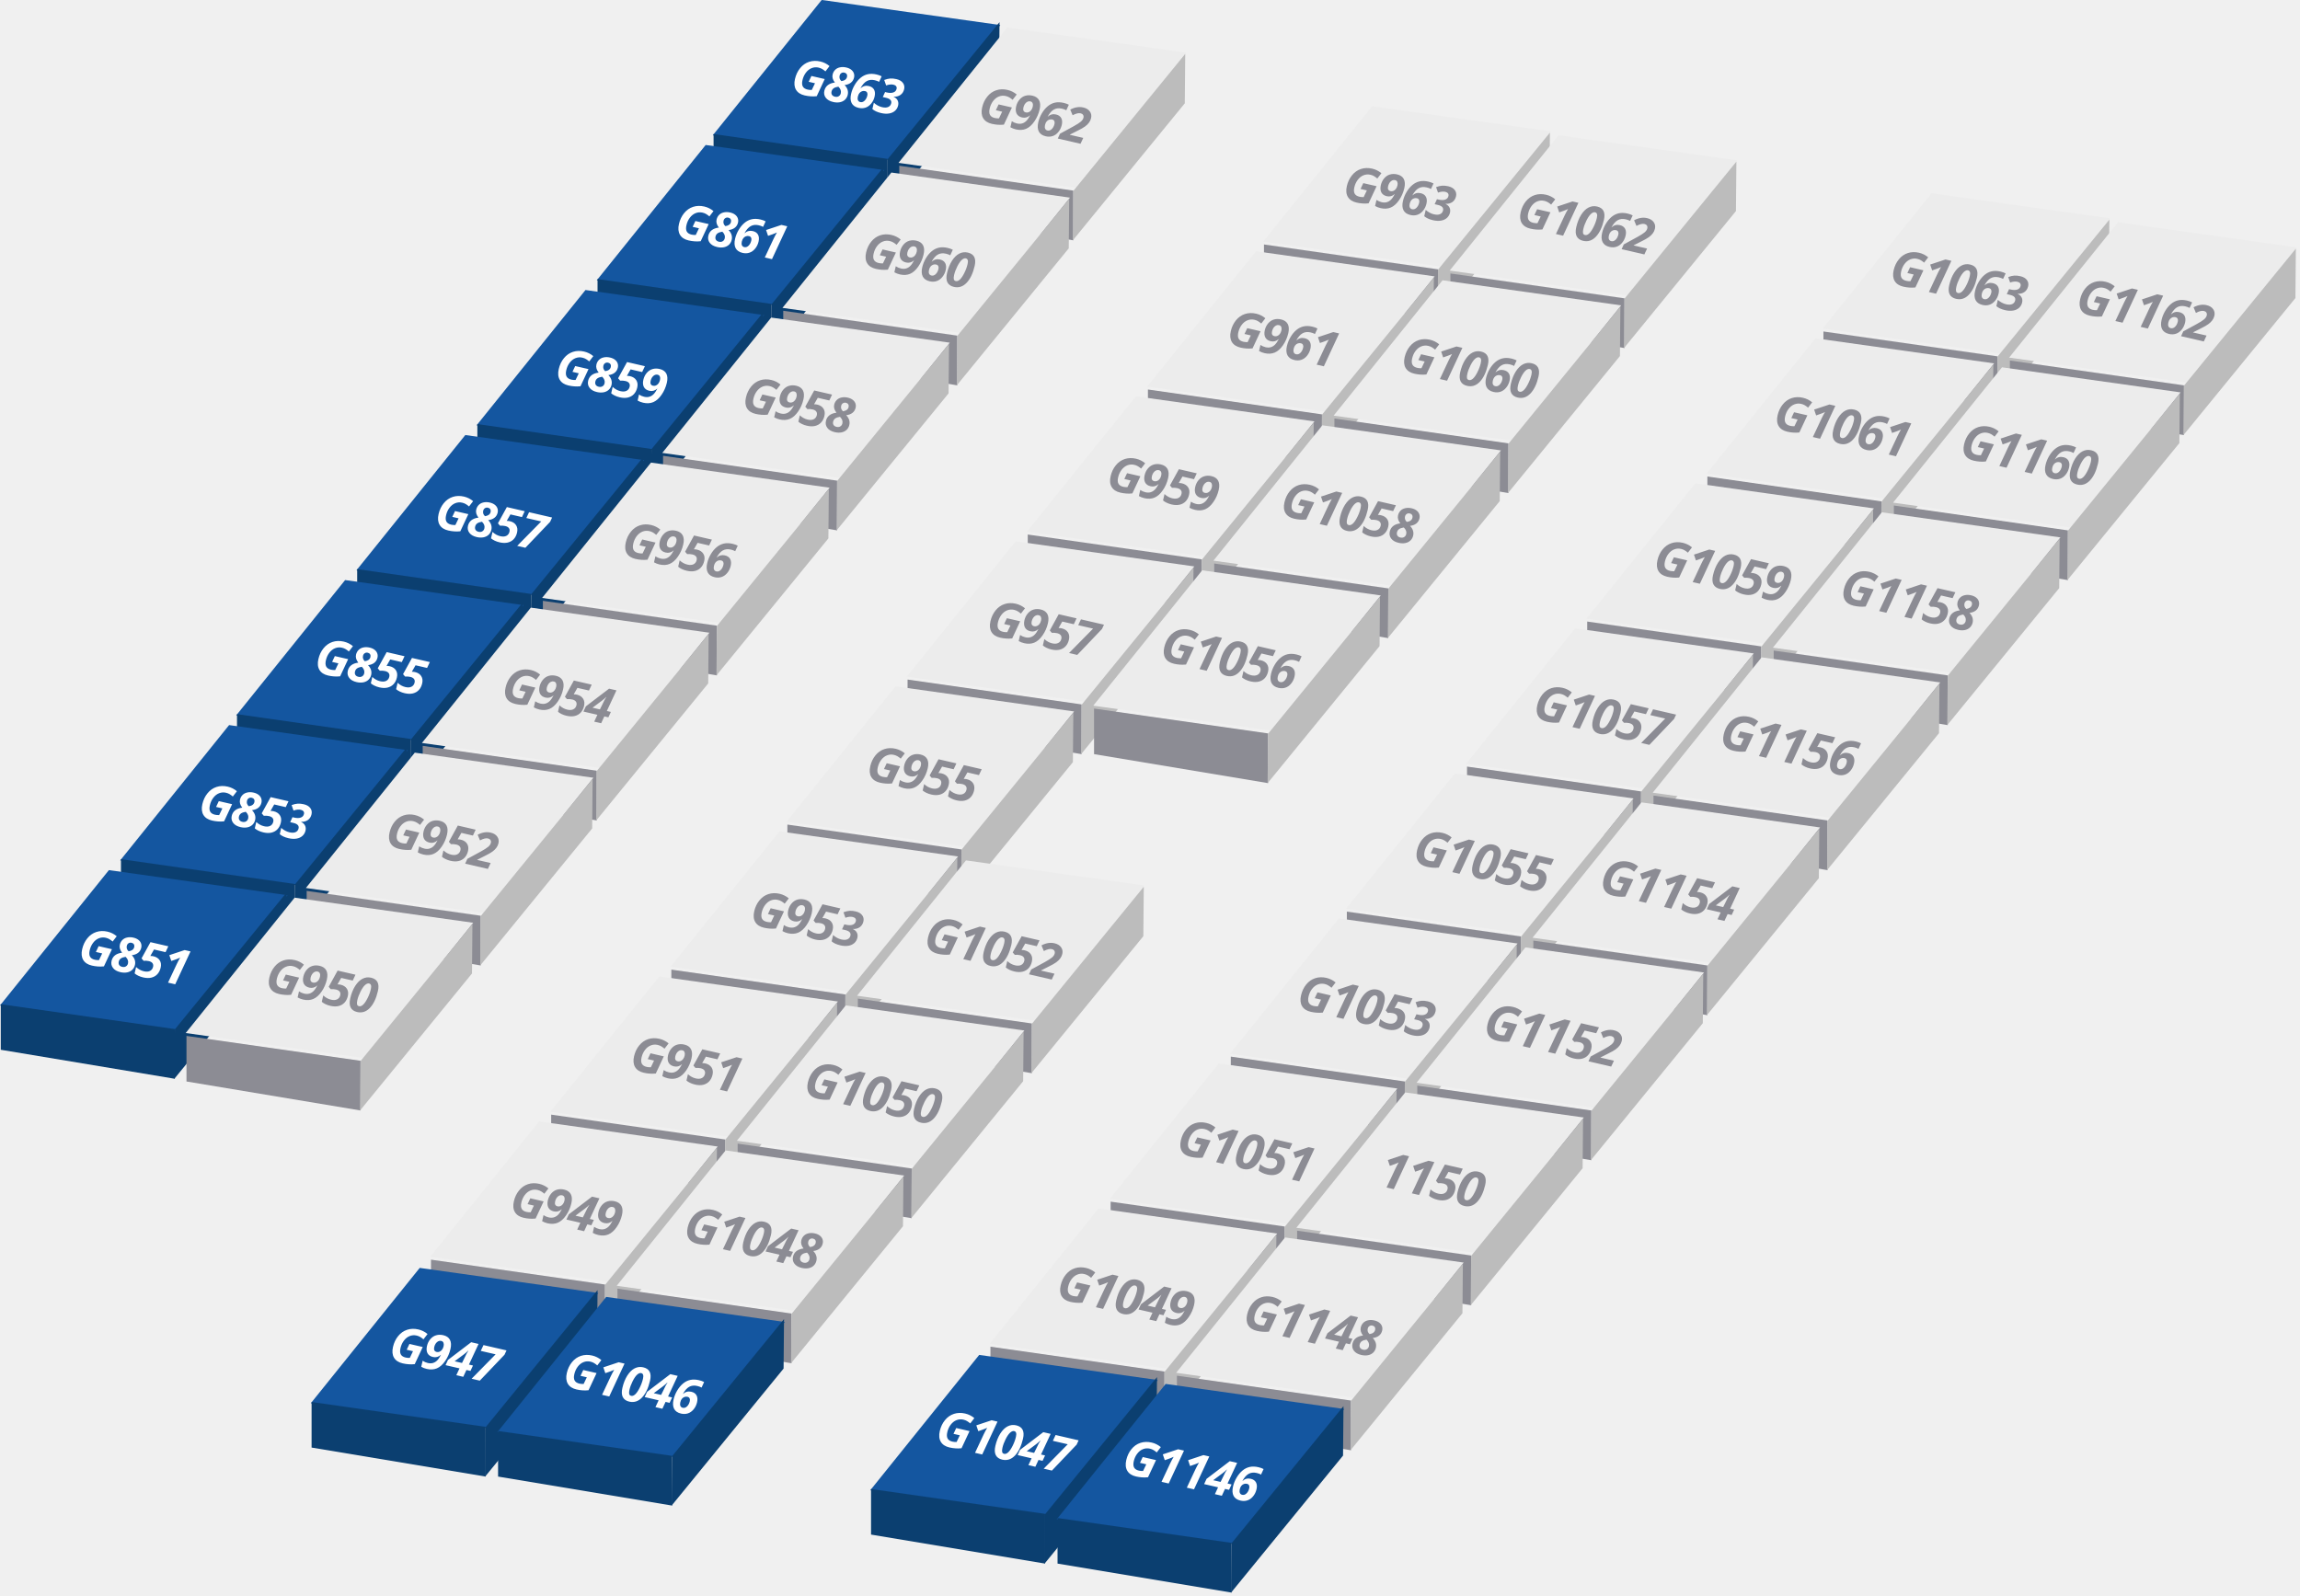
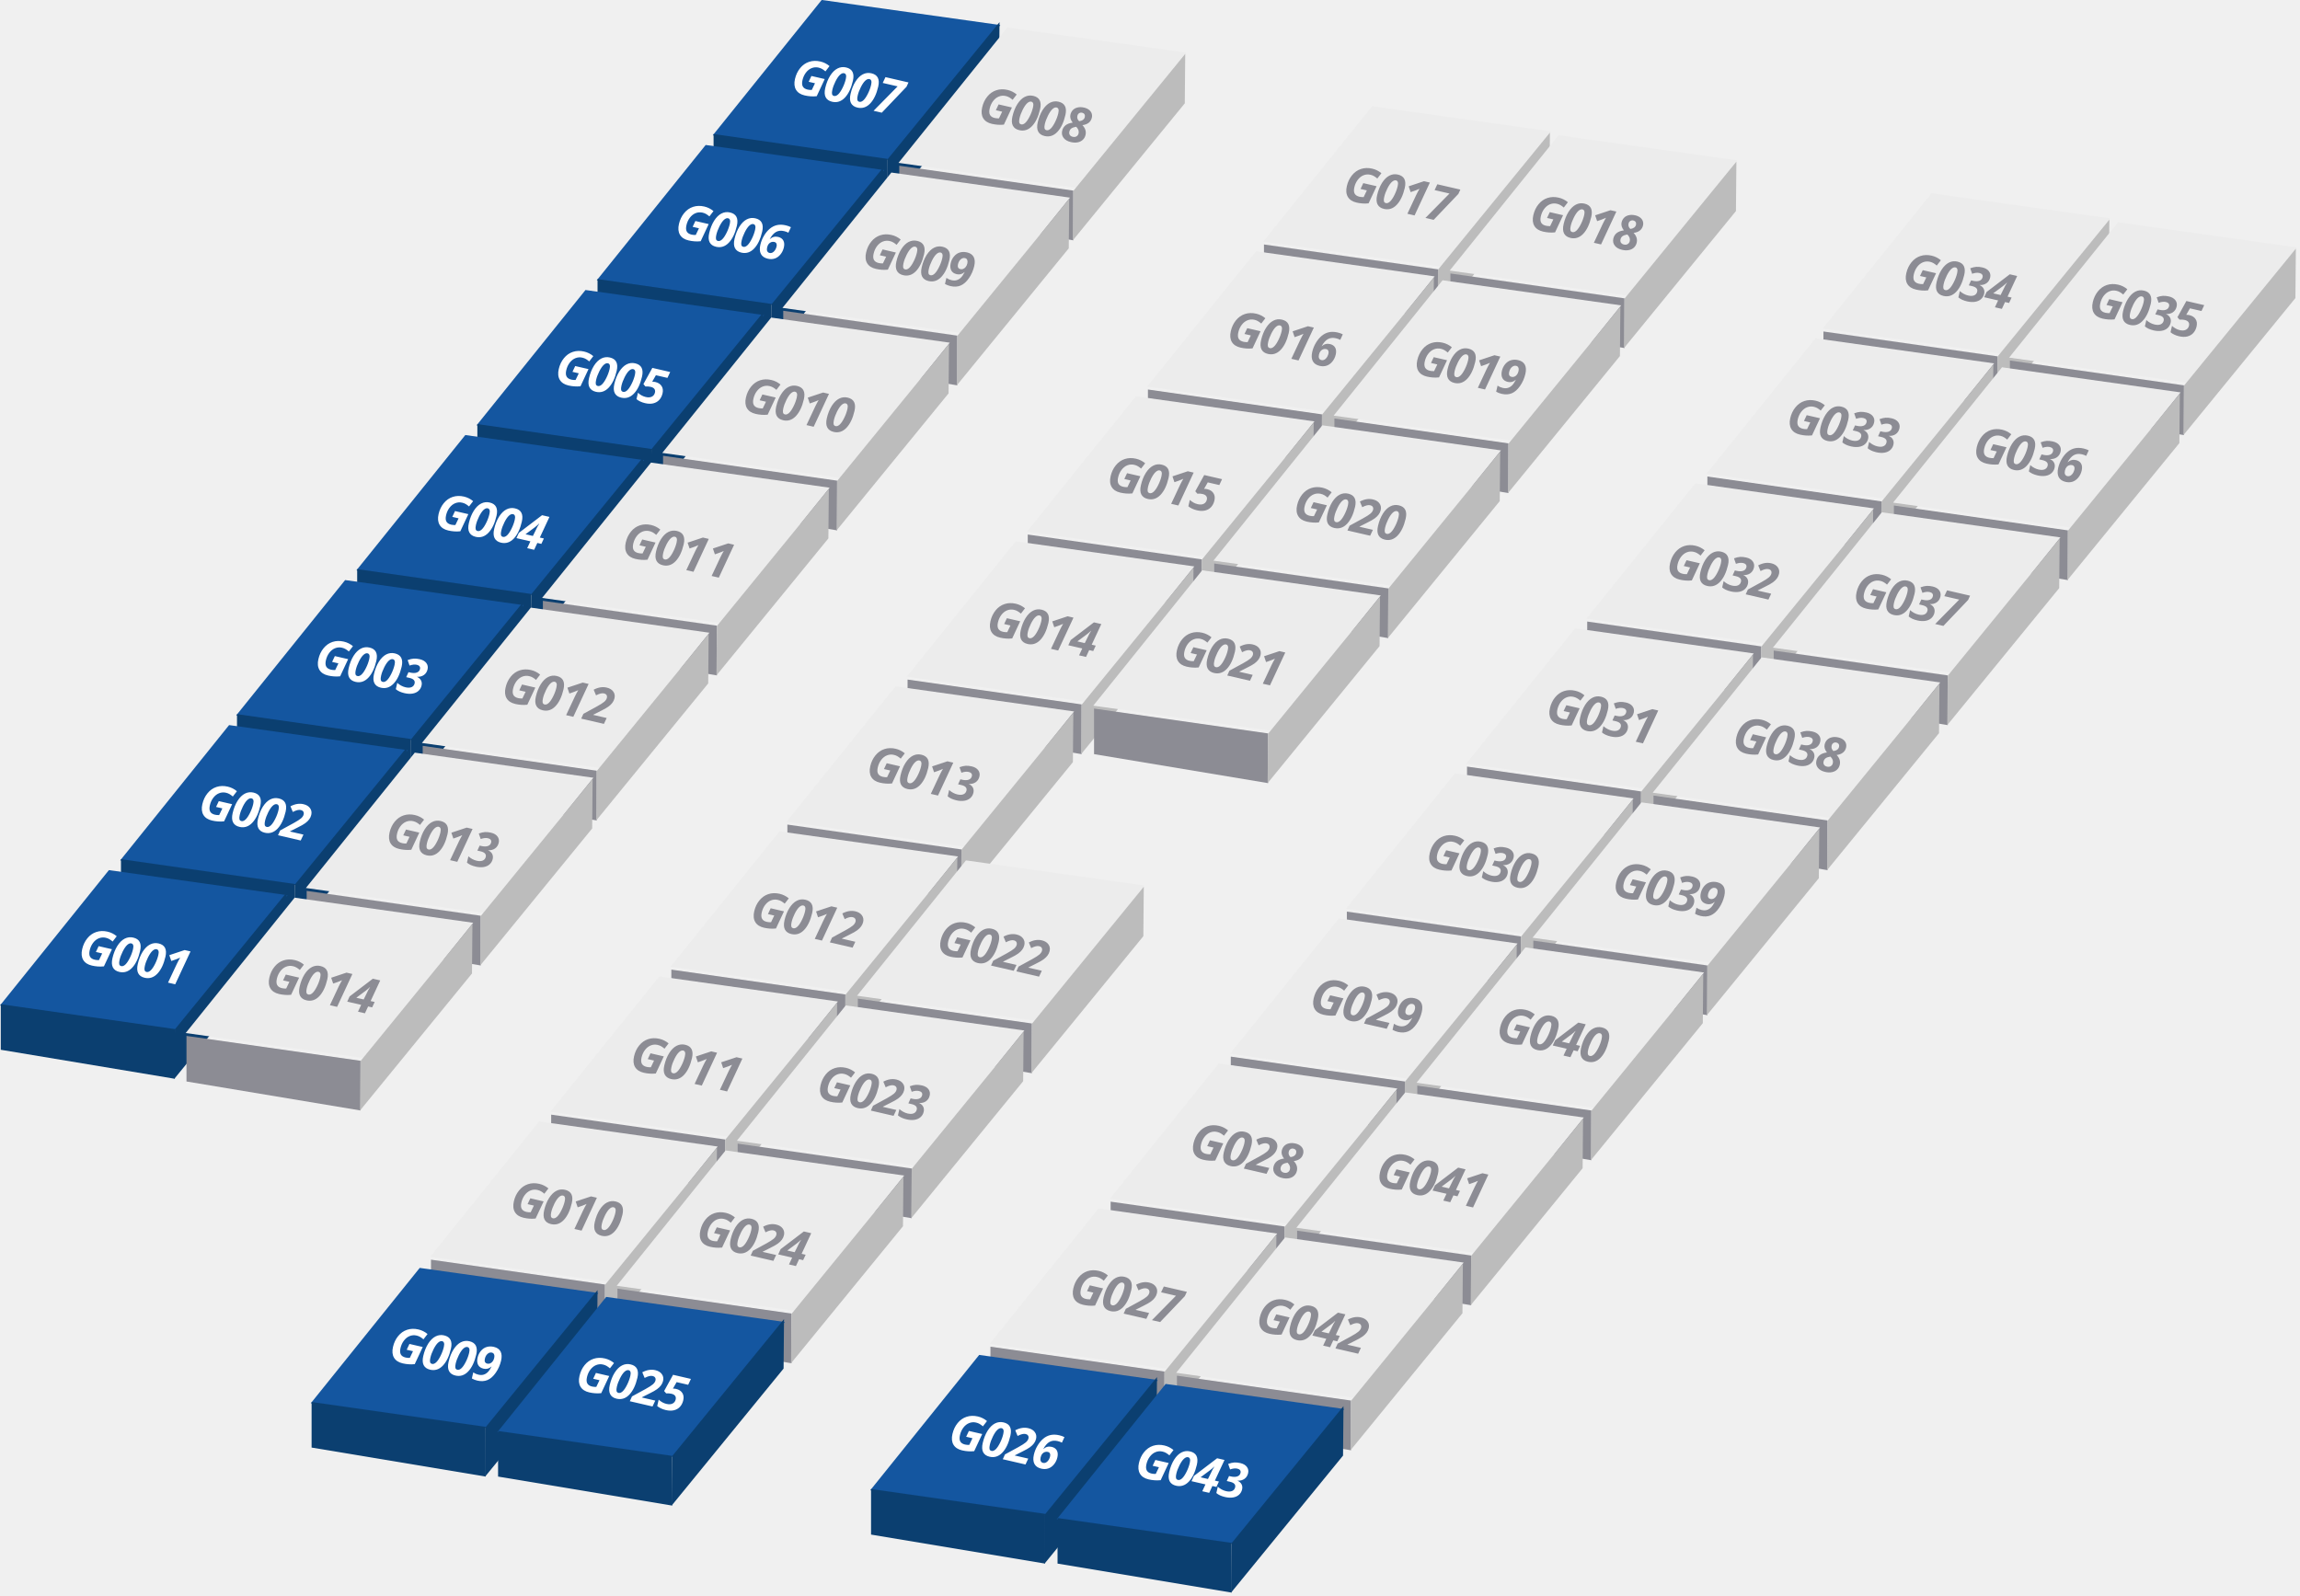
<svg xmlns="http://www.w3.org/2000/svg" width="555" height="385" viewBox="0 0 555 385">
  <g fill="none" fill-rule="evenodd" transform="translate(-5 -1)">
    <g transform="translate(172)">
      <polygon fill="#1456A0" points="28.667 2.348 72.189 2.348 50.711 38.348 7.189 38.348" transform="rotate(8 39.689 20.348)" />
      <polygon fill="#0B3F70" points="47.189 39.348 47.189 51.348 5.189 44.348 5.189 33.348" />
      <polygon fill="#0B3F70" points="74.189 6.348 74.083 18.283 47.068 51.348 47.189 39.422" />
      <text fill="#FFF" font-family="OpenSans-BoldItalic, Open Sans" font-size="12" font-style="italic" font-weight="bold" letter-spacing="-.343" transform="rotate(13 37.332 22.14)">
-         <tspan x="23.964" y="26.139">G863</tspan>
+         <tspan x="23.964" y="26.139">G007</tspan>
      </text>
    </g>
    <g transform="translate(144 35)">
      <polygon fill="#1456A0" points="28.667 2.348 72.189 2.348 50.711 38.348 7.189 38.348" transform="rotate(8 39.689 20.348)" />
      <polygon fill="#0B3F70" points="47.189 39.348 47.189 51.348 5.189 44.348 5.189 33.348" />
      <polygon fill="#0B3F70" points="74.189 6.348 74.083 18.283 47.068 51.348 47.189 39.422" />
      <text fill="#FFF" font-family="OpenSans-BoldItalic, Open Sans" font-size="12" font-style="italic" font-weight="bold" letter-spacing="-.343" transform="rotate(13 37.332 22.14)">
-         <tspan x="23.964" y="26.139">G861</tspan>
+         <tspan x="23.964" y="26.139">G006</tspan>
      </text>
    </g>
    <g transform="translate(115 70)">
      <polygon fill="#1456A0" points="28.667 2.348 72.189 2.348 50.711 38.348 7.189 38.348" transform="rotate(8 39.689 20.348)" />
      <polygon fill="#0B3F70" points="47.189 39.348 47.189 51.348 5.189 44.348 5.189 33.348" />
      <polygon fill="#0B3F70" points="74.189 6.348 74.083 18.283 47.068 51.348 47.189 39.422" />
      <text fill="#FFF" font-family="OpenSans-BoldItalic, Open Sans" font-size="12" font-style="italic" font-weight="bold" letter-spacing="-.343" transform="rotate(13 37.332 22.14)">
-         <tspan x="23.964" y="26.139">G859</tspan>
+         <tspan x="23.964" y="26.139">G005</tspan>
      </text>
    </g>
    <g transform="translate(86 105)">
      <polygon fill="#1456A0" points="28.667 2.348 72.189 2.348 50.711 38.348 7.189 38.348" transform="rotate(8 39.689 20.348)" />
      <polygon fill="#0B3F70" points="47.189 39.348 47.189 51.348 5.189 44.348 5.189 33.348" />
      <polygon fill="#0B3F70" points="74.189 6.348 74.083 18.283 47.068 51.348 47.189 39.422" />
      <text fill="#FFF" font-family="OpenSans-BoldItalic, Open Sans" font-size="12" font-style="italic" font-weight="bold" letter-spacing="-.343" transform="rotate(13 37.332 22.14)">
-         <tspan x="23.964" y="26.139">G857</tspan>
+         <tspan x="23.964" y="26.139">G004</tspan>
      </text>
    </g>
    <g transform="translate(57 140)">
      <polygon fill="#1456A0" points="28.667 2.348 72.189 2.348 50.711 38.348 7.189 38.348" transform="rotate(8 39.689 20.348)" />
      <polygon fill="#0B3F70" points="47.189 39.348 47.189 51.348 5.189 44.348 5.189 33.348" />
      <polygon fill="#0B3F70" points="74.189 6.348 74.083 18.283 47.068 51.348 47.189 39.422" />
      <text fill="#FFF" font-family="OpenSans-BoldItalic, Open Sans" font-size="12" font-style="italic" font-weight="bold" letter-spacing="-.343" transform="rotate(13 37.332 22.14)">
-         <tspan x="23.964" y="26.139">G855</tspan>
+         <tspan x="23.964" y="26.139">G003</tspan>
      </text>
    </g>
    <g transform="translate(29 175)">
      <polygon fill="#1456A0" points="28.667 2.348 72.189 2.348 50.711 38.348 7.189 38.348" transform="rotate(8 39.689 20.348)" />
      <polygon fill="#0B3F70" points="47.189 39.348 47.189 51.348 5.189 44.348 5.189 33.348" />
      <polygon fill="#0B3F70" points="74.189 6.348 74.083 18.283 47.068 51.348 47.189 39.422" />
      <text fill="#FFF" font-family="OpenSans-BoldItalic, Open Sans" font-size="12" font-style="italic" font-weight="bold" letter-spacing="-.343" transform="rotate(13 37.332 22.14)">
-         <tspan x="23.964" y="26.139">G853</tspan>
+         <tspan x="23.964" y="26.139">G002</tspan>
      </text>
    </g>
    <g transform="translate(0 210)">
      <polygon fill="#1456A0" points="28.667 2.348 72.189 2.348 50.711 38.348 7.189 38.348" transform="rotate(8 39.689 20.348)" />
      <polygon fill="#0B3F70" points="47.189 39.348 47.189 51.348 5.189 44.348 5.189 33.348" />
      <polygon fill="#0B3F70" points="74.189 6.348 74.083 18.283 47.068 51.348 47.189 39.422" />
      <text fill="#FFF" font-family="OpenSans-BoldItalic, Open Sans" font-size="12" font-style="italic" font-weight="bold" letter-spacing="-.343" transform="rotate(13 37.332 22.14)">
-         <tspan x="23.964" y="26.139">G851</tspan>
+         <tspan x="23.964" y="26.139">G001</tspan>
      </text>
    </g>
    <g transform="translate(45 7)">
      <g transform="translate(172)">
        <polygon fill="#ECECEC" points="28.478 2 72 2 50.522 38 7 38" transform="rotate(8 39.5 20)" />
        <polygon fill="#8C8C94" points="47 40 47 52 5 45 5 34" />
        <polygon fill="#BCBCBC" points="74 7 73.894 18.935 46.88 52 47 40.074" />
        <text fill="#8C8C94" font-family="OpenSans-BoldItalic, Open Sans" font-size="12" font-style="italic" font-weight="bold" letter-spacing="-.343" transform="rotate(13 37.5 22)">
-           <tspan x="24.132" y="26">G962</tspan>
+           <tspan x="24.132" y="26">G008</tspan>
        </text>
      </g>
      <g transform="translate(144 35)">
        <polygon fill="#ECECEC" points="28.478 2 72 2 50.522 38 7 38" transform="rotate(8 39.5 20)" />
        <polygon fill="#8C8C94" points="47 40 47 52 5 45 5 34" />
        <polygon fill="#BCBCBC" points="74 7 73.894 18.935 46.88 52 47 40.074" />
        <text fill="#8C8C94" font-family="OpenSans-BoldItalic, Open Sans" font-size="12" font-style="italic" font-weight="bold" letter-spacing="-.343" transform="rotate(13 37.5 22)">
-           <tspan x="24.132" y="26">G960</tspan>
+           <tspan x="24.132" y="26">G009</tspan>
        </text>
      </g>
      <g transform="translate(115 70)">
        <polygon fill="#ECECEC" points="28.478 2 72 2 50.522 38 7 38" transform="rotate(8 39.5 20)" />
        <polygon fill="#8C8C94" points="47 40 47 52 5 45 5 34" />
        <polygon fill="#BCBCBC" points="74 7 73.894 18.935 46.88 52 47 40.074" />
        <text fill="#8C8C94" font-family="OpenSans-BoldItalic, Open Sans" font-size="12" font-style="italic" font-weight="bold" letter-spacing="-.343" transform="rotate(13 37.5 22)">
-           <tspan x="24.132" y="26">G958</tspan>
+           <tspan x="24.132" y="26">G010</tspan>
        </text>
      </g>
      <g transform="translate(86 105)">
        <polygon fill="#ECECEC" points="28.478 2 72 2 50.522 38 7 38" transform="rotate(8 39.5 20)" />
        <polygon fill="#8C8C94" points="47 40 47 52 5 45 5 34" />
        <polygon fill="#BCBCBC" points="74 7 73.894 18.935 46.88 52 47 40.074" />
        <text fill="#8C8C94" font-family="OpenSans-BoldItalic, Open Sans" font-size="12" font-style="italic" font-weight="bold" letter-spacing="-.343" transform="rotate(13 37.5 22)">
-           <tspan x="24.132" y="26">G956</tspan>
+           <tspan x="24.132" y="26">G011</tspan>
        </text>
      </g>
      <g transform="translate(57 140)">
        <polygon fill="#ECECEC" points="28.478 2 72 2 50.522 38 7 38" transform="rotate(8 39.5 20)" />
        <polygon fill="#8C8C94" points="47 40 47 52 5 45 5 34" />
        <polygon fill="#BCBCBC" points="74 7 73.894 18.935 46.88 52 47 40.074" />
        <text fill="#8C8C94" font-family="OpenSans-BoldItalic, Open Sans" font-size="12" font-style="italic" font-weight="bold" letter-spacing="-.343" transform="rotate(13 37.5 22)">
-           <tspan x="24.132" y="26">G954</tspan>
+           <tspan x="24.132" y="26">G012</tspan>
        </text>
      </g>
      <g transform="translate(29 175)">
        <polygon fill="#ECECEC" points="28.478 2 72 2 50.522 38 7 38" transform="rotate(8 39.5 20)" />
        <polygon fill="#8C8C94" points="47 40 47 52 5 45 5 34" />
        <polygon fill="#BCBCBC" points="74 7 73.894 18.935 46.88 52 47 40.074" />
        <text fill="#8C8C94" font-family="OpenSans-BoldItalic, Open Sans" font-size="12" font-style="italic" font-weight="bold" letter-spacing="-.343" transform="rotate(13 37.5 22)">
-           <tspan x="24.132" y="26">G952</tspan>
+           <tspan x="24.132" y="26">G013</tspan>
        </text>
      </g>
      <g transform="translate(0 210)">
        <polygon fill="#ECECEC" points="28.478 2 72 2 50.522 38 7 38" transform="rotate(8 39.5 20)" />
        <polygon fill="#8C8C94" points="47 40 47 52 5 45 5 34" />
        <polygon fill="#BCBCBC" points="74 7 73.894 18.935 46.88 52 47 40.074" />
        <text fill="#8C8C94" font-family="OpenSans-BoldItalic, Open Sans" font-size="12" font-style="italic" font-weight="bold" letter-spacing="-.343" transform="rotate(13 37.5 22)">
-           <tspan x="24.132" y="26">G950</tspan>
+           <tspan x="24.132" y="26">G014</tspan>
        </text>
      </g>
    </g>
    <g transform="translate(75 26)">
      <g transform="translate(230)">
        <polygon fill="#ECECEC" points="28.478 2 72 2 50.522 38 7 38" transform="rotate(8 39.5 20)" />
        <polygon fill="#8C8C94" points="47 40 47 52 5 45 5 34" />
        <polygon fill="#BCBCBC" points="74 7 73.894 18.935 46.88 52 47 40.074" />
        <text fill="#8C8C94" font-family="OpenSans-BoldItalic, Open Sans" font-size="12" font-style="italic" font-weight="bold" letter-spacing="-.343" transform="rotate(13 37.5 22)">
-           <tspan x="24.132" y="26">G963</tspan>
+           <tspan x="24.132" y="26">G017</tspan>
        </text>
      </g>
      <g transform="translate(202 35)">
        <polygon fill="#ECECEC" points="28.478 2 72 2 50.522 38 7 38" transform="rotate(8 39.5 20)" />
        <polygon fill="#8C8C94" points="47 40 47 52 5 45 5 34" />
        <polygon fill="#BCBCBC" points="74 7 73.894 18.935 46.88 52 47 40.074" />
        <text fill="#8C8C94" font-family="OpenSans-BoldItalic, Open Sans" font-size="12" font-style="italic" font-weight="bold" letter-spacing="-.343" transform="rotate(13 37.5 22)">
-           <tspan x="24.132" y="26">G961</tspan>
+           <tspan x="24.132" y="26">G016</tspan>
        </text>
      </g>
      <g transform="translate(173 70)">
        <polygon fill="#ECECEC" points="28.478 2 72 2 50.522 38 7 38" transform="rotate(8 39.5 20)" />
        <polygon fill="#8C8C94" points="47 40 47 52 5 45 5 34" />
        <polygon fill="#BCBCBC" points="74 7 73.894 18.935 46.88 52 47 40.074" />
        <text fill="#8C8C94" font-family="OpenSans-BoldItalic, Open Sans" font-size="12" font-style="italic" font-weight="bold" letter-spacing="-.343" transform="rotate(13 37.5 22)">
-           <tspan x="24.132" y="26">G959</tspan>
+           <tspan x="24.132" y="26">G015</tspan>
        </text>
      </g>
      <g transform="translate(144 105)">
        <polygon fill="#ECECEC" points="28.478 2 72 2 50.522 38 7 38" transform="rotate(8 39.5 20)" />
        <polygon fill="#8C8C94" points="47 40 47 52 5 45 5 34" />
        <polygon fill="#BCBCBC" points="74 7 73.894 18.935 46.88 52 47 40.074" />
        <text fill="#8C8C94" font-family="OpenSans-BoldItalic, Open Sans" font-size="12" font-style="italic" font-weight="bold" letter-spacing="-.343" transform="rotate(13 37.5 22)">
-           <tspan x="24.132" y="26">G957</tspan>
+           <tspan x="24.132" y="26">G014</tspan>
        </text>
      </g>
      <g transform="translate(115 140)">
        <polygon fill="#ECECEC" points="28.478 2 72 2 50.522 38 7 38" transform="rotate(8 39.5 20)" />
        <polygon fill="#8C8C94" points="47 40 47 52 5 45 5 34" />
        <polygon fill="#BCBCBC" points="74 7 73.894 18.935 46.88 52 47 40.074" />
        <text fill="#8C8C94" font-family="OpenSans-BoldItalic, Open Sans" font-size="12" font-style="italic" font-weight="bold" letter-spacing="-.343" transform="rotate(13 37.5 22)">
-           <tspan x="24.132" y="26">G955</tspan>
+           <tspan x="24.132" y="26">G013</tspan>
        </text>
      </g>
      <g transform="translate(87 175)">
        <polygon fill="#ECECEC" points="28.478 2 72 2 50.522 38 7 38" transform="rotate(8 39.5 20)" />
        <polygon fill="#8C8C94" points="47 40 47 52 5 45 5 34" />
        <polygon fill="#BCBCBC" points="74 7 73.894 18.935 46.88 52 47 40.074" />
        <text fill="#8C8C94" font-family="OpenSans-BoldItalic, Open Sans" font-size="12" font-style="italic" font-weight="bold" letter-spacing="-.343" transform="rotate(13 37.5 22)">
-           <tspan x="24.132" y="26">G953</tspan>
+           <tspan x="24.132" y="26">G012</tspan>
        </text>
      </g>
      <g transform="translate(58 210)">
        <polygon fill="#ECECEC" points="28.478 2 72 2 50.522 38 7 38" transform="rotate(8 39.5 20)" />
        <polygon fill="#8C8C94" points="47 40 47 52 5 45 5 34" />
        <polygon fill="#BCBCBC" points="74 7 73.894 18.935 46.88 52 47 40.074" />
        <text fill="#8C8C94" font-family="OpenSans-BoldItalic, Open Sans" font-size="12" font-style="italic" font-weight="bold" letter-spacing="-.343" transform="rotate(13 37.5 22)">
-           <tspan x="24.132" y="26">G951</tspan>
+           <tspan x="24.132" y="26">G011</tspan>
        </text>
      </g>
      <g transform="translate(29 245)">
        <polygon fill="#ECECEC" points="28.478 2 72 2 50.522 38 7 38" transform="rotate(8 39.5 20)" />
        <polygon fill="#8C8C94" points="47 40 47 52 5 45 5 34" />
        <polygon fill="#BCBCBC" points="74 7 73.894 18.935 46.88 52 47 40.074" />
        <text fill="#8C8C94" font-family="OpenSans-BoldItalic, Open Sans" font-size="12" font-style="italic" font-weight="bold" letter-spacing="-.343" transform="rotate(13 37.5 22)">
-           <tspan x="24.132" y="26">G949</tspan>
+           <tspan x="24.132" y="26">G010</tspan>
        </text>
      </g>
      <g transform="translate(0 280)">
        <polygon fill="#1456A0" points="28.667 2.348 72.189 2.348 50.711 38.348 7.189 38.348" transform="rotate(8 39.689 20.348)" />
        <polygon fill="#0B3F70" points="47.189 39.348 47.189 51.348 5.189 44.348 5.189 33.348" />
        <polygon fill="#0B3F70" points="74.189 6.348 74.083 18.283 47.068 51.348 47.189 39.422" />
        <text fill="#FFF" font-family="OpenSans-BoldItalic, Open Sans" font-size="12" font-style="italic" font-weight="bold" letter-spacing="-.343" transform="rotate(13 37.332 22.14)">
-           <tspan x="23.964" y="26.139">G947</tspan>
+           <tspan x="23.964" y="26.139">G009</tspan>
        </text>
      </g>
    </g>
    <g transform="translate(120 33)">
      <g transform="translate(230)">
        <polygon fill="#ECECEC" points="28.478 2 72 2 50.522 38 7 38" transform="rotate(8 39.5 20)" />
        <polygon fill="#8C8C94" points="47 40 47 52 5 45 5 34" />
        <polygon fill="#BCBCBC" points="74 7 73.894 18.935 46.88 52 47 40.074" />
        <text fill="#8C8C94" font-family="OpenSans-BoldItalic, Open Sans" font-size="12" font-style="italic" font-weight="bold" letter-spacing="-.343" transform="rotate(13 37.5 22)">
-           <tspan x="20.999" y="26">G1062</tspan>
+           <tspan x="24.132" y="26">G018</tspan>
        </text>
      </g>
      <g transform="translate(202 35)">
        <polygon fill="#ECECEC" points="28.478 2 72 2 50.522 38 7 38" transform="rotate(8 39.5 20)" />
        <polygon fill="#8C8C94" points="47 40 47 52 5 45 5 34" />
        <polygon fill="#BCBCBC" points="74 7 73.894 18.935 46.88 52 47 40.074" />
        <text fill="#8C8C94" font-family="OpenSans-BoldItalic, Open Sans" font-size="12" font-style="italic" font-weight="bold" letter-spacing="-.343" transform="rotate(13 37.5 22)">
-           <tspan x="20.999" y="26">G1060</tspan>
+           <tspan x="24.132" y="26">G019</tspan>
        </text>
      </g>
      <g transform="translate(173 70)">
        <polygon fill="#ECECEC" points="28.478 2 72 2 50.522 38 7 38" transform="rotate(8 39.5 20)" />
        <polygon fill="#8C8C94" points="47 40 47 52 5 45 5 34" />
        <polygon fill="#BCBCBC" points="74 7 73.894 18.935 46.88 52 47 40.074" />
        <text fill="#8C8C94" font-family="OpenSans-BoldItalic, Open Sans" font-size="12" font-style="italic" font-weight="bold" letter-spacing="-.343" transform="rotate(13 37.5 22)">
-           <tspan x="20.999" y="26">G1058</tspan>
+           <tspan x="24.132" y="26">G020</tspan>
        </text>
      </g>
      <g transform="translate(144 105)">
        <polygon fill="#ECECEC" points="28.478 2 72 2 50.522 38 7 38" transform="rotate(8 39.5 20)" />
        <polygon fill="#8C8C94" points="47 40 47 52 5 45 5 34" />
        <polygon fill="#BCBCBC" points="74 7 73.894 18.935 46.88 52 47 40.074" />
        <text fill="#8C8C94" font-family="OpenSans-BoldItalic, Open Sans" font-size="12" font-style="italic" font-weight="bold" letter-spacing="-.343" transform="rotate(13 37.5 22)">
-           <tspan x="20.999" y="26">G1056</tspan>
+           <tspan x="24.132" y="26">G021</tspan>
        </text>
      </g>
      <g transform="translate(87 175)">
        <polygon fill="#ECECEC" points="28.478 2 72 2 50.522 38 7 38" transform="rotate(8 39.5 20)" />
        <polygon fill="#8C8C94" points="47 40 47 52 5 45 5 34" />
        <polygon fill="#BCBCBC" points="74 7 73.894 18.935 46.88 52 47 40.074" />
        <text fill="#8C8C94" font-family="OpenSans-BoldItalic, Open Sans" font-size="12" font-style="italic" font-weight="bold" letter-spacing="-.343" transform="rotate(13 37.5 22)">
-           <tspan x="20.999" y="26">G1052</tspan>
+           <tspan x="24.132" y="26">G022</tspan>
        </text>
      </g>
      <g transform="translate(58 210)">
        <polygon fill="#ECECEC" points="28.478 2 72 2 50.522 38 7 38" transform="rotate(8 39.5 20)" />
        <polygon fill="#8C8C94" points="47 40 47 52 5 45 5 34" />
        <polygon fill="#BCBCBC" points="74 7 73.894 18.935 46.88 52 47 40.074" />
        <text fill="#8C8C94" font-family="OpenSans-BoldItalic, Open Sans" font-size="12" font-style="italic" font-weight="bold" letter-spacing="-.343" transform="rotate(13 37.5 22)">
-           <tspan x="20.999" y="26">G1050</tspan>
+           <tspan x="24.132" y="26">G023</tspan>
        </text>
      </g>
      <g transform="translate(29 245)">
        <polygon fill="#ECECEC" points="28.478 2 72 2 50.522 38 7 38" transform="rotate(8 39.5 20)" />
        <polygon fill="#8C8C94" points="47 40 47 52 5 45 5 34" />
        <polygon fill="#BCBCBC" points="74 7 73.894 18.935 46.88 52 47 40.074" />
        <text fill="#8C8C94" font-family="OpenSans-BoldItalic, Open Sans" font-size="12" font-style="italic" font-weight="bold" letter-spacing="-.343" transform="rotate(13 37.5 22)">
-           <tspan x="20.999" y="26">G1048</tspan>
+           <tspan x="24.132" y="26">G024</tspan>
        </text>
      </g>
      <g transform="translate(0 280)">
        <polygon fill="#1456A0" points="28.667 2.348 72.189 2.348 50.711 38.348 7.189 38.348" transform="rotate(8 39.689 20.348)" />
        <polygon fill="#0B3F70" points="47.189 39.348 47.189 51.348 5.189 44.348 5.189 33.348" />
        <polygon fill="#0B3F70" points="74.189 6.348 74.083 18.283 47.068 51.348 47.189 39.422" />
        <text fill="#FFF" font-family="OpenSans-BoldItalic, Open Sans" font-size="12" font-style="italic" font-weight="bold" letter-spacing="-.343" transform="rotate(13 37.332 22.14)">
-           <tspan x="20.83" y="26.139">G1046</tspan>
+           <tspan x="23.964" y="26.139">G025</tspan>
        </text>
      </g>
    </g>
    <g transform="translate(210 47)">
      <g transform="translate(230)">
        <polygon fill="#ECECEC" points="28.478 2 72 2 50.522 38 7 38" transform="rotate(8 39.5 20)" />
        <polygon fill="#8C8C94" points="47 40 47 52 5 45 5 34" />
        <polygon fill="#BCBCBC" points="74 7 73.894 18.935 46.88 52 47 40.074" />
        <text fill="#8C8C94" font-family="OpenSans-BoldItalic, Open Sans" font-size="12" font-style="italic" font-weight="bold" letter-spacing="-.343" transform="rotate(13 37.5 22)">
-           <tspan x="20.999" y="26">G1063</tspan>
+           <tspan x="24.132" y="26">G034</tspan>
        </text>
      </g>
      <g transform="translate(202 35)">
        <polygon fill="#ECECEC" points="28.478 2 72 2 50.522 38 7 38" transform="rotate(8 39.5 20)" />
        <polygon fill="#8C8C94" points="47 40 47 52 5 45 5 34" />
        <polygon fill="#BCBCBC" points="74 7 73.894 18.935 46.88 52 47 40.074" />
        <text fill="#8C8C94" font-family="OpenSans-BoldItalic, Open Sans" font-size="12" font-style="italic" font-weight="bold" letter-spacing="-.343" transform="rotate(13 37.5 22)">
-           <tspan x="20.999" y="26">G1061</tspan>
+           <tspan x="24.132" y="26">G033</tspan>
        </text>
      </g>
      <g transform="translate(173 70)">
        <polygon fill="#ECECEC" points="28.478 2 72 2 50.522 38 7 38" transform="rotate(8 39.5 20)" />
        <polygon fill="#8C8C94" points="47 40 47 52 5 45 5 34" />
        <polygon fill="#BCBCBC" points="74 7 73.894 18.935 46.88 52 47 40.074" />
        <text fill="#8C8C94" font-family="OpenSans-BoldItalic, Open Sans" font-size="12" font-style="italic" font-weight="bold" letter-spacing="-.343" transform="rotate(13 37.5 22)">
-           <tspan x="20.999" y="26">G1059</tspan>
+           <tspan x="24.132" y="26">G032</tspan>
        </text>
      </g>
      <g transform="translate(144 105)">
        <polygon fill="#ECECEC" points="28.478 2 72 2 50.522 38 7 38" transform="rotate(8 39.5 20)" />
        <polygon fill="#8C8C94" points="47 40 47 52 5 45 5 34" />
        <polygon fill="#BCBCBC" points="74 7 73.894 18.935 46.88 52 47 40.074" />
        <text fill="#8C8C94" font-family="OpenSans-BoldItalic, Open Sans" font-size="12" font-style="italic" font-weight="bold" letter-spacing="-.343" transform="rotate(13 37.5 22)">
-           <tspan x="20.999" y="26">G1057</tspan>
+           <tspan x="24.132" y="26">G031</tspan>
        </text>
      </g>
      <g transform="translate(115 140)">
        <polygon fill="#ECECEC" points="28.478 2 72 2 50.522 38 7 38" transform="rotate(8 39.5 20)" />
        <polygon fill="#8C8C94" points="47 40 47 52 5 45 5 34" />
        <polygon fill="#BCBCBC" points="74 7 73.894 18.935 46.88 52 47 40.074" />
        <text fill="#8C8C94" font-family="OpenSans-BoldItalic, Open Sans" font-size="12" font-style="italic" font-weight="bold" letter-spacing="-.343" transform="rotate(13 37.5 22)">
-           <tspan x="20.999" y="26">G1055</tspan>
+           <tspan x="24.132" y="26">G030</tspan>
        </text>
      </g>
      <g transform="translate(87 175)">
        <polygon fill="#ECECEC" points="28.478 2 72 2 50.522 38 7 38" transform="rotate(8 39.5 20)" />
        <polygon fill="#8C8C94" points="47 40 47 52 5 45 5 34" />
        <polygon fill="#BCBCBC" points="74 7 73.894 18.935 46.88 52 47 40.074" />
        <text fill="#8C8C94" font-family="OpenSans-BoldItalic, Open Sans" font-size="12" font-style="italic" font-weight="bold" letter-spacing="-.343" transform="rotate(13 37.5 22)">
-           <tspan x="20.999" y="26">G1053</tspan>
+           <tspan x="24.132" y="26">G029</tspan>
        </text>
      </g>
      <g transform="translate(58 210)">
        <polygon fill="#ECECEC" points="28.478 2 72 2 50.522 38 7 38" transform="rotate(8 39.5 20)" />
        <polygon fill="#8C8C94" points="47 40 47 52 5 45 5 34" />
        <polygon fill="#BCBCBC" points="74 7 73.894 18.935 46.88 52 47 40.074" />
        <text fill="#8C8C94" font-family="OpenSans-BoldItalic, Open Sans" font-size="12" font-style="italic" font-weight="bold" letter-spacing="-.343" transform="rotate(13 37.5 22)">
-           <tspan x="20.999" y="26">G1051</tspan>
+           <tspan x="24.132" y="26">G028</tspan>
        </text>
      </g>
      <g transform="translate(29 245)">
        <polygon fill="#ECECEC" points="28.478 2 72 2 50.522 38 7 38" transform="rotate(8 39.5 20)" />
        <polygon fill="#8C8C94" points="47 40 47 52 5 45 5 34" />
        <polygon fill="#BCBCBC" points="74 7 73.894 18.935 46.88 52 47 40.074" />
        <text fill="#8C8C94" font-family="OpenSans-BoldItalic, Open Sans" font-size="12" font-style="italic" font-weight="bold" letter-spacing="-.343" transform="rotate(13 37.5 22)">
-           <tspan x="20.999" y="26">G1049</tspan>
+           <tspan x="24.132" y="26">G027</tspan>
        </text>
      </g>
      <g transform="translate(0 280)">
        <polygon fill="#1456A0" points="28.667 2.348 72.189 2.348 50.711 38.348 7.189 38.348" transform="rotate(8 39.689 20.348)" />
        <polygon fill="#0B3F70" points="47.189 39.348 47.189 51.348 5.189 44.348 5.189 33.348" />
        <polygon fill="#0B3F70" points="74.189 6.348 74.083 18.283 47.068 51.348 47.189 39.422" />
        <text fill="#FFF" font-family="OpenSans-BoldItalic, Open Sans" font-size="12" font-style="italic" font-weight="bold" letter-spacing="-.343" transform="rotate(13 37.332 22.14)">
-           <tspan x="20.83" y="26.139">G1047</tspan>
+           <tspan x="23.964" y="26.139">G026</tspan>
        </text>
      </g>
    </g>
    <g transform="translate(255 54)">
      <g transform="translate(230)">
        <polygon fill="#ECECEC" points="28.478 2 72 2 50.522 38 7 38" transform="rotate(8 39.5 20)" />
        <polygon fill="#8C8C94" points="47 40 47 52 5 45 5 34" />
        <polygon fill="#BCBCBC" points="74 7 73.894 18.935 46.88 52 47 40.074" />
        <text fill="#8C8C94" font-family="OpenSans-BoldItalic, Open Sans" font-size="12" font-style="italic" font-weight="bold" letter-spacing="-.343" transform="rotate(13 37.5 22)">
-           <tspan x="20.999" y="26">G1162</tspan>
+           <tspan x="24.132" y="26">G035</tspan>
        </text>
      </g>
      <g transform="translate(202 35)">
        <polygon fill="#ECECEC" points="28.478 2 72 2 50.522 38 7 38" transform="rotate(8 39.5 20)" />
        <polygon fill="#8C8C94" points="47 40 47 52 5 45 5 34" />
        <polygon fill="#BCBCBC" points="74 7 73.894 18.935 46.88 52 47 40.074" />
        <text fill="#8C8C94" font-family="OpenSans-BoldItalic, Open Sans" font-size="12" font-style="italic" font-weight="bold" letter-spacing="-.343" transform="rotate(13 37.5 22)">
-           <tspan x="20.999" y="26">G1160</tspan>
+           <tspan x="24.132" y="26">G036</tspan>
        </text>
      </g>
      <g transform="translate(173 70)">
        <polygon fill="#ECECEC" points="28.478 2 72 2 50.522 38 7 38" transform="rotate(8 39.5 20)" />
        <polygon fill="#8C8C94" points="47 40 47 52 5 45 5 34" />
        <polygon fill="#BCBCBC" points="74 7 73.894 18.935 46.88 52 47 40.074" />
        <text fill="#8C8C94" font-family="OpenSans-BoldItalic, Open Sans" font-size="12" font-style="italic" font-weight="bold" letter-spacing="-.343" transform="rotate(13 37.5 22)">
-           <tspan x="20.999" y="26">G1158</tspan>
+           <tspan x="24.132" y="26">G037</tspan>
        </text>
      </g>
      <g transform="translate(144 105)">
        <polygon fill="#ECECEC" points="28.478 2 72 2 50.522 38 7 38" transform="rotate(8 39.5 20)" />
        <polygon fill="#8C8C94" points="47 40 47 52 5 45 5 34" />
        <polygon fill="#BCBCBC" points="74 7 73.894 18.935 46.88 52 47 40.074" />
        <text fill="#8C8C94" font-family="OpenSans-BoldItalic, Open Sans" font-size="12" font-style="italic" font-weight="bold" letter-spacing="-.343" transform="rotate(13 37.5 22)">
-           <tspan x="20.999" y="26">G1156</tspan>
+           <tspan x="24.132" y="26">G038</tspan>
        </text>
      </g>
      <g transform="translate(115 140)">
        <polygon fill="#ECECEC" points="28.478 2 72 2 50.522 38 7 38" transform="rotate(8 39.5 20)" />
        <polygon fill="#8C8C94" points="47 40 47 52 5 45 5 34" />
        <polygon fill="#BCBCBC" points="74 7 73.894 18.935 46.88 52 47 40.074" />
        <text fill="#8C8C94" font-family="OpenSans-BoldItalic, Open Sans" font-size="12" font-style="italic" font-weight="bold" letter-spacing="-.343" transform="rotate(13 37.5 22)">
-           <tspan x="20.999" y="26">G1154</tspan>
+           <tspan x="24.132" y="26">G039</tspan>
        </text>
      </g>
      <g transform="translate(87 175)">
        <polygon fill="#ECECEC" points="28.478 2 72 2 50.522 38 7 38" transform="rotate(8 39.5 20)" />
        <polygon fill="#8C8C94" points="47 40 47 52 5 45 5 34" />
        <polygon fill="#BCBCBC" points="74 7 73.894 18.935 46.88 52 47 40.074" />
        <text fill="#8C8C94" font-family="OpenSans-BoldItalic, Open Sans" font-size="12" font-style="italic" font-weight="bold" letter-spacing="-.343" transform="rotate(13 37.5 22)">
-           <tspan x="20.999" y="26">G1152</tspan>
+           <tspan x="24.132" y="26">G040</tspan>
        </text>
      </g>
      <g transform="translate(58 210)">
        <polygon fill="#ECECEC" points="28.478 2 72 2 50.522 38 7 38" transform="rotate(8 39.5 20)" />
        <polygon fill="#8C8C94" points="47 40 47 52 5 45 5 34" />
        <polygon fill="#BCBCBC" points="74 7 73.894 18.935 46.88 52 47 40.074" />
        <text fill="#8C8C94" font-family="OpenSans-BoldItalic, Open Sans" font-size="12" font-style="italic" font-weight="bold" letter-spacing="-.343" transform="rotate(13 37.5 22)">
-           <tspan x="24.967" y="26">1150</tspan>
+           <tspan x="24.132" y="26">G041</tspan>
        </text>
      </g>
      <g transform="translate(29 245)">
        <polygon fill="#ECECEC" points="28.478 2 72 2 50.522 38 7 38" transform="rotate(8 39.5 20)" />
        <polygon fill="#8C8C94" points="47 40 47 52 5 45 5 34" />
        <polygon fill="#BCBCBC" points="74 7 73.894 18.935 46.88 52 47 40.074" />
        <text fill="#8C8C94" font-family="OpenSans-BoldItalic, Open Sans" font-size="12" font-style="italic" font-weight="bold" letter-spacing="-.343" transform="rotate(13 37.5 22)">
-           <tspan x="20.999" y="26">G1148</tspan>
+           <tspan x="24.132" y="26">G042</tspan>
        </text>
      </g>
      <g transform="translate(0 280)">
        <polygon fill="#1456A0" points="28.667 2.348 72.189 2.348 50.711 38.348 7.189 38.348" transform="rotate(8 39.689 20.348)" />
        <polygon fill="#0B3F70" points="47.189 39.348 47.189 51.348 5.189 44.348 5.189 33.348" />
        <polygon fill="#0B3F70" points="74.189 6.348 74.083 18.283 47.068 51.348 47.189 39.422" />
        <text fill="#FFF" font-family="OpenSans-BoldItalic, Open Sans" font-size="12" font-style="italic" font-weight="bold" letter-spacing="-.343" transform="rotate(13 37.332 22.14)">
-           <tspan x="20.83" y="26.139">G1146</tspan>
+           <tspan x="23.964" y="26.139">G043</tspan>
        </text>
      </g>
    </g>
  </g>
</svg>
